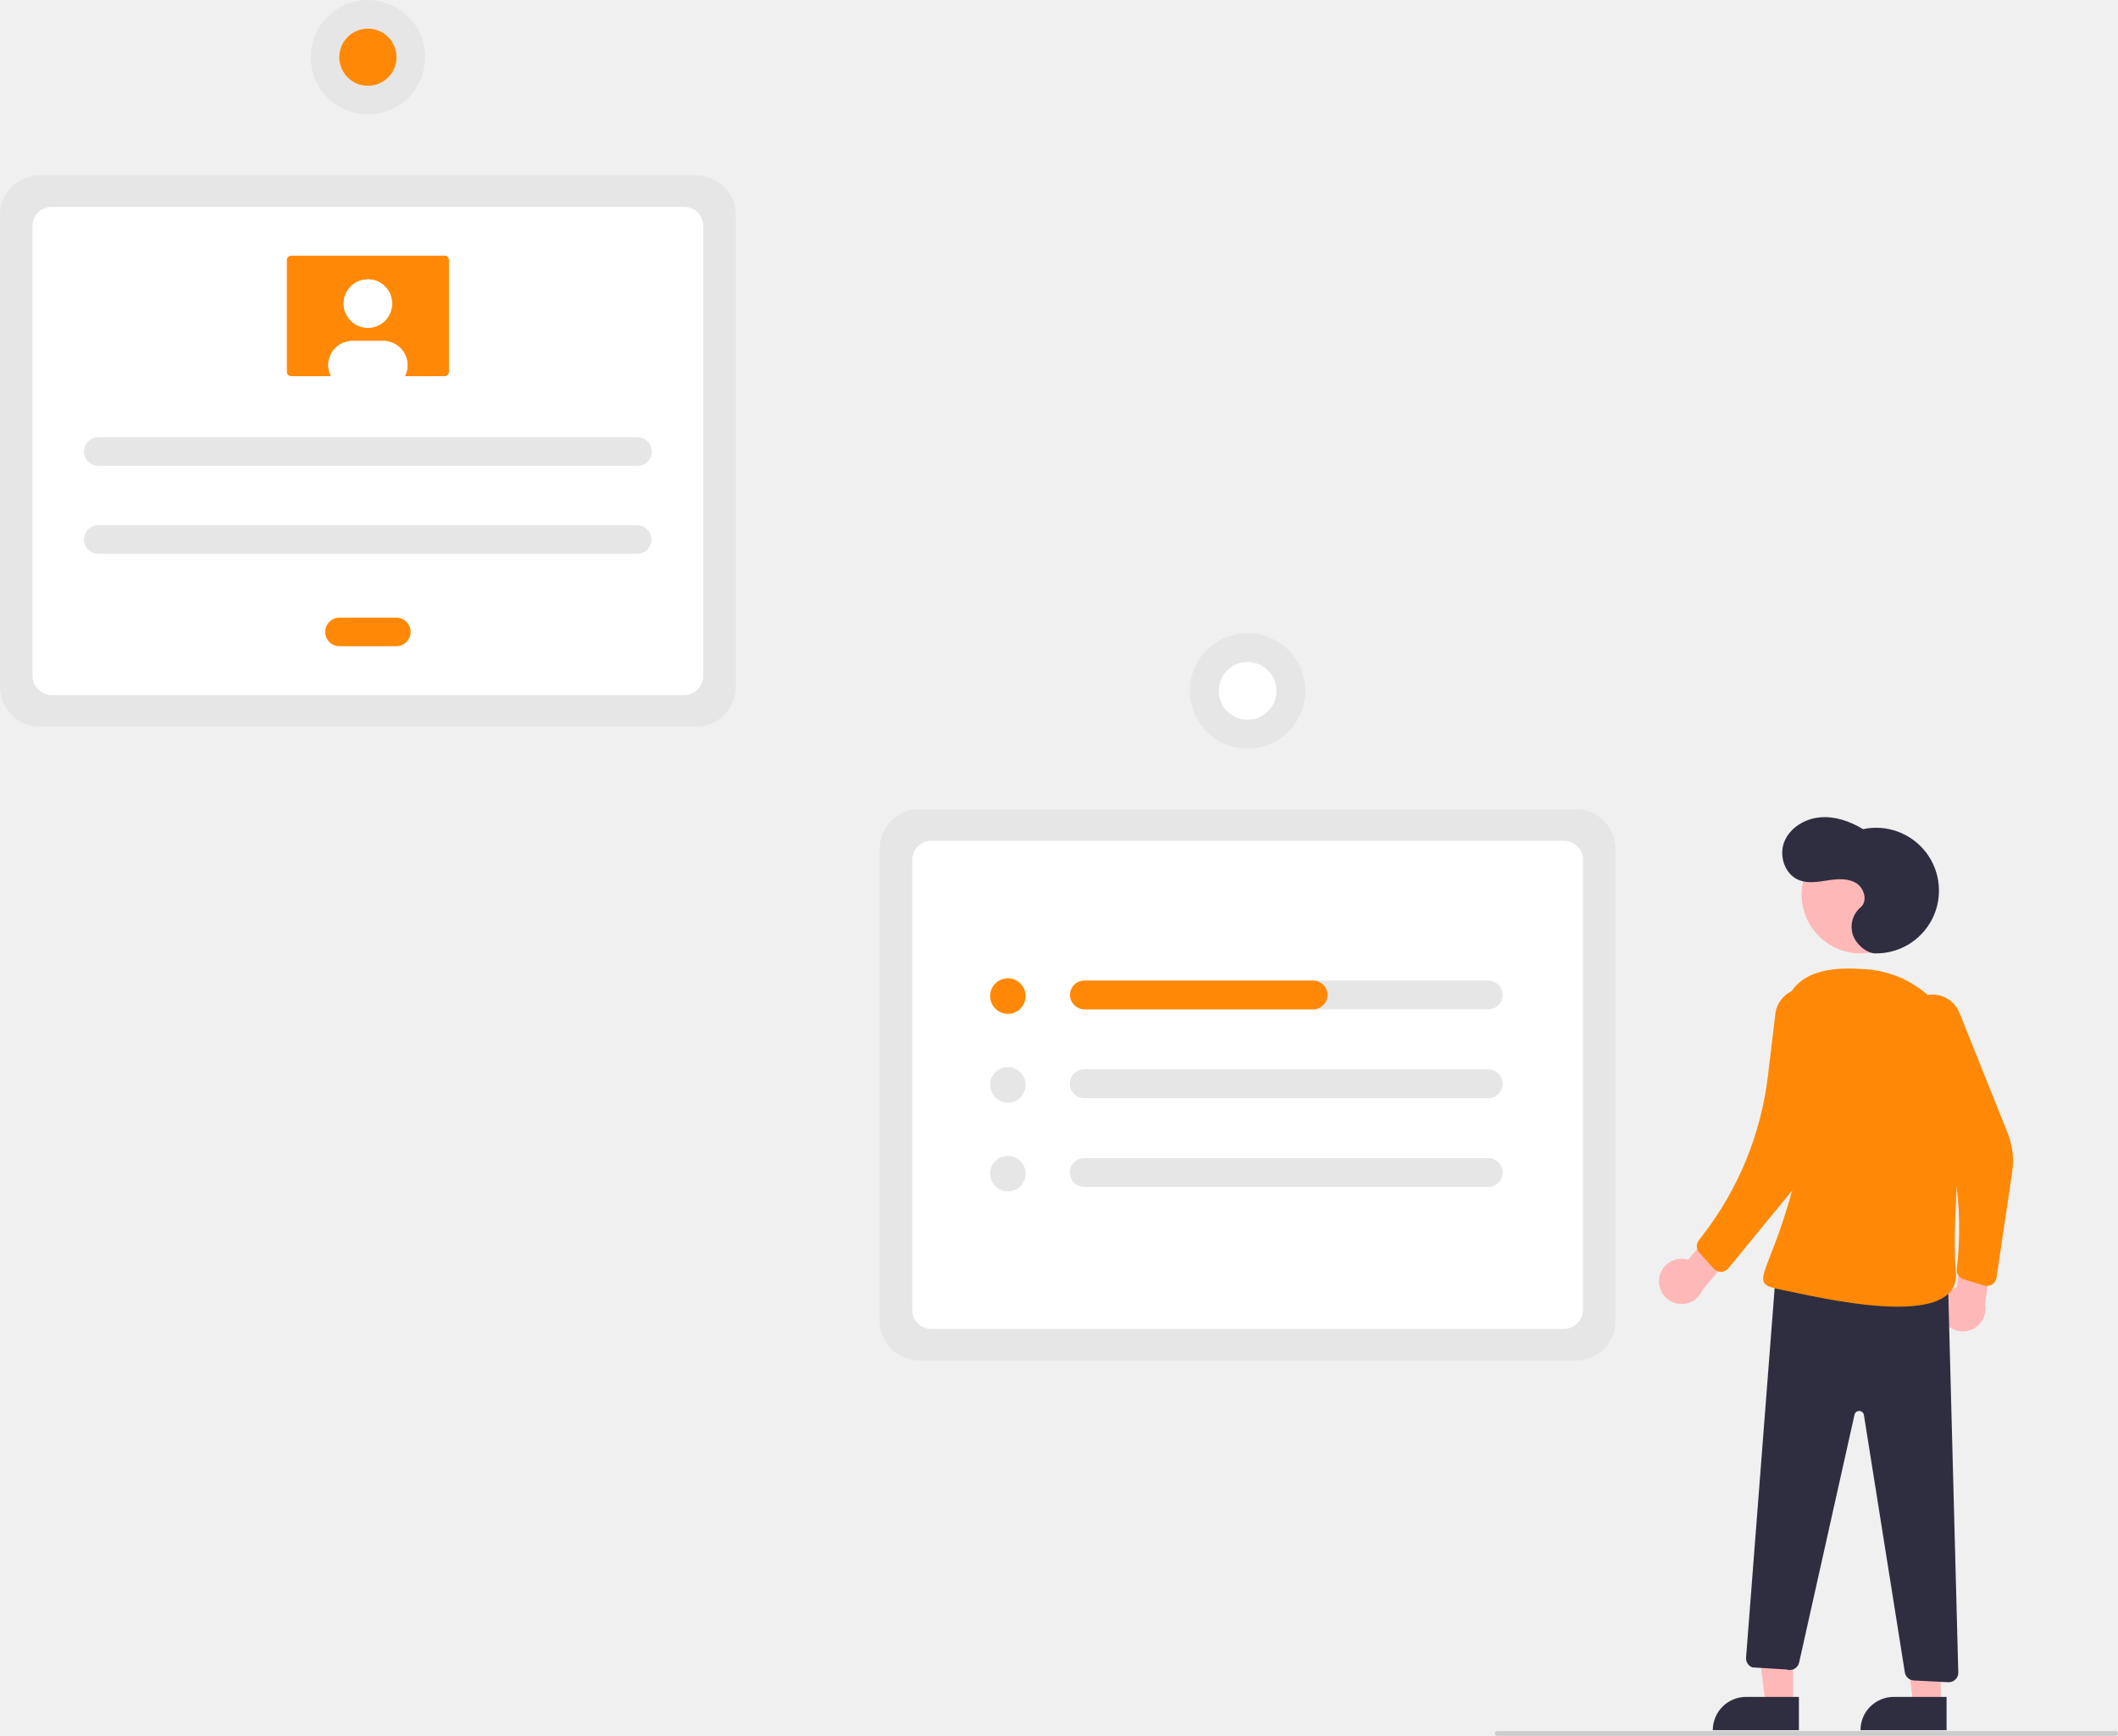
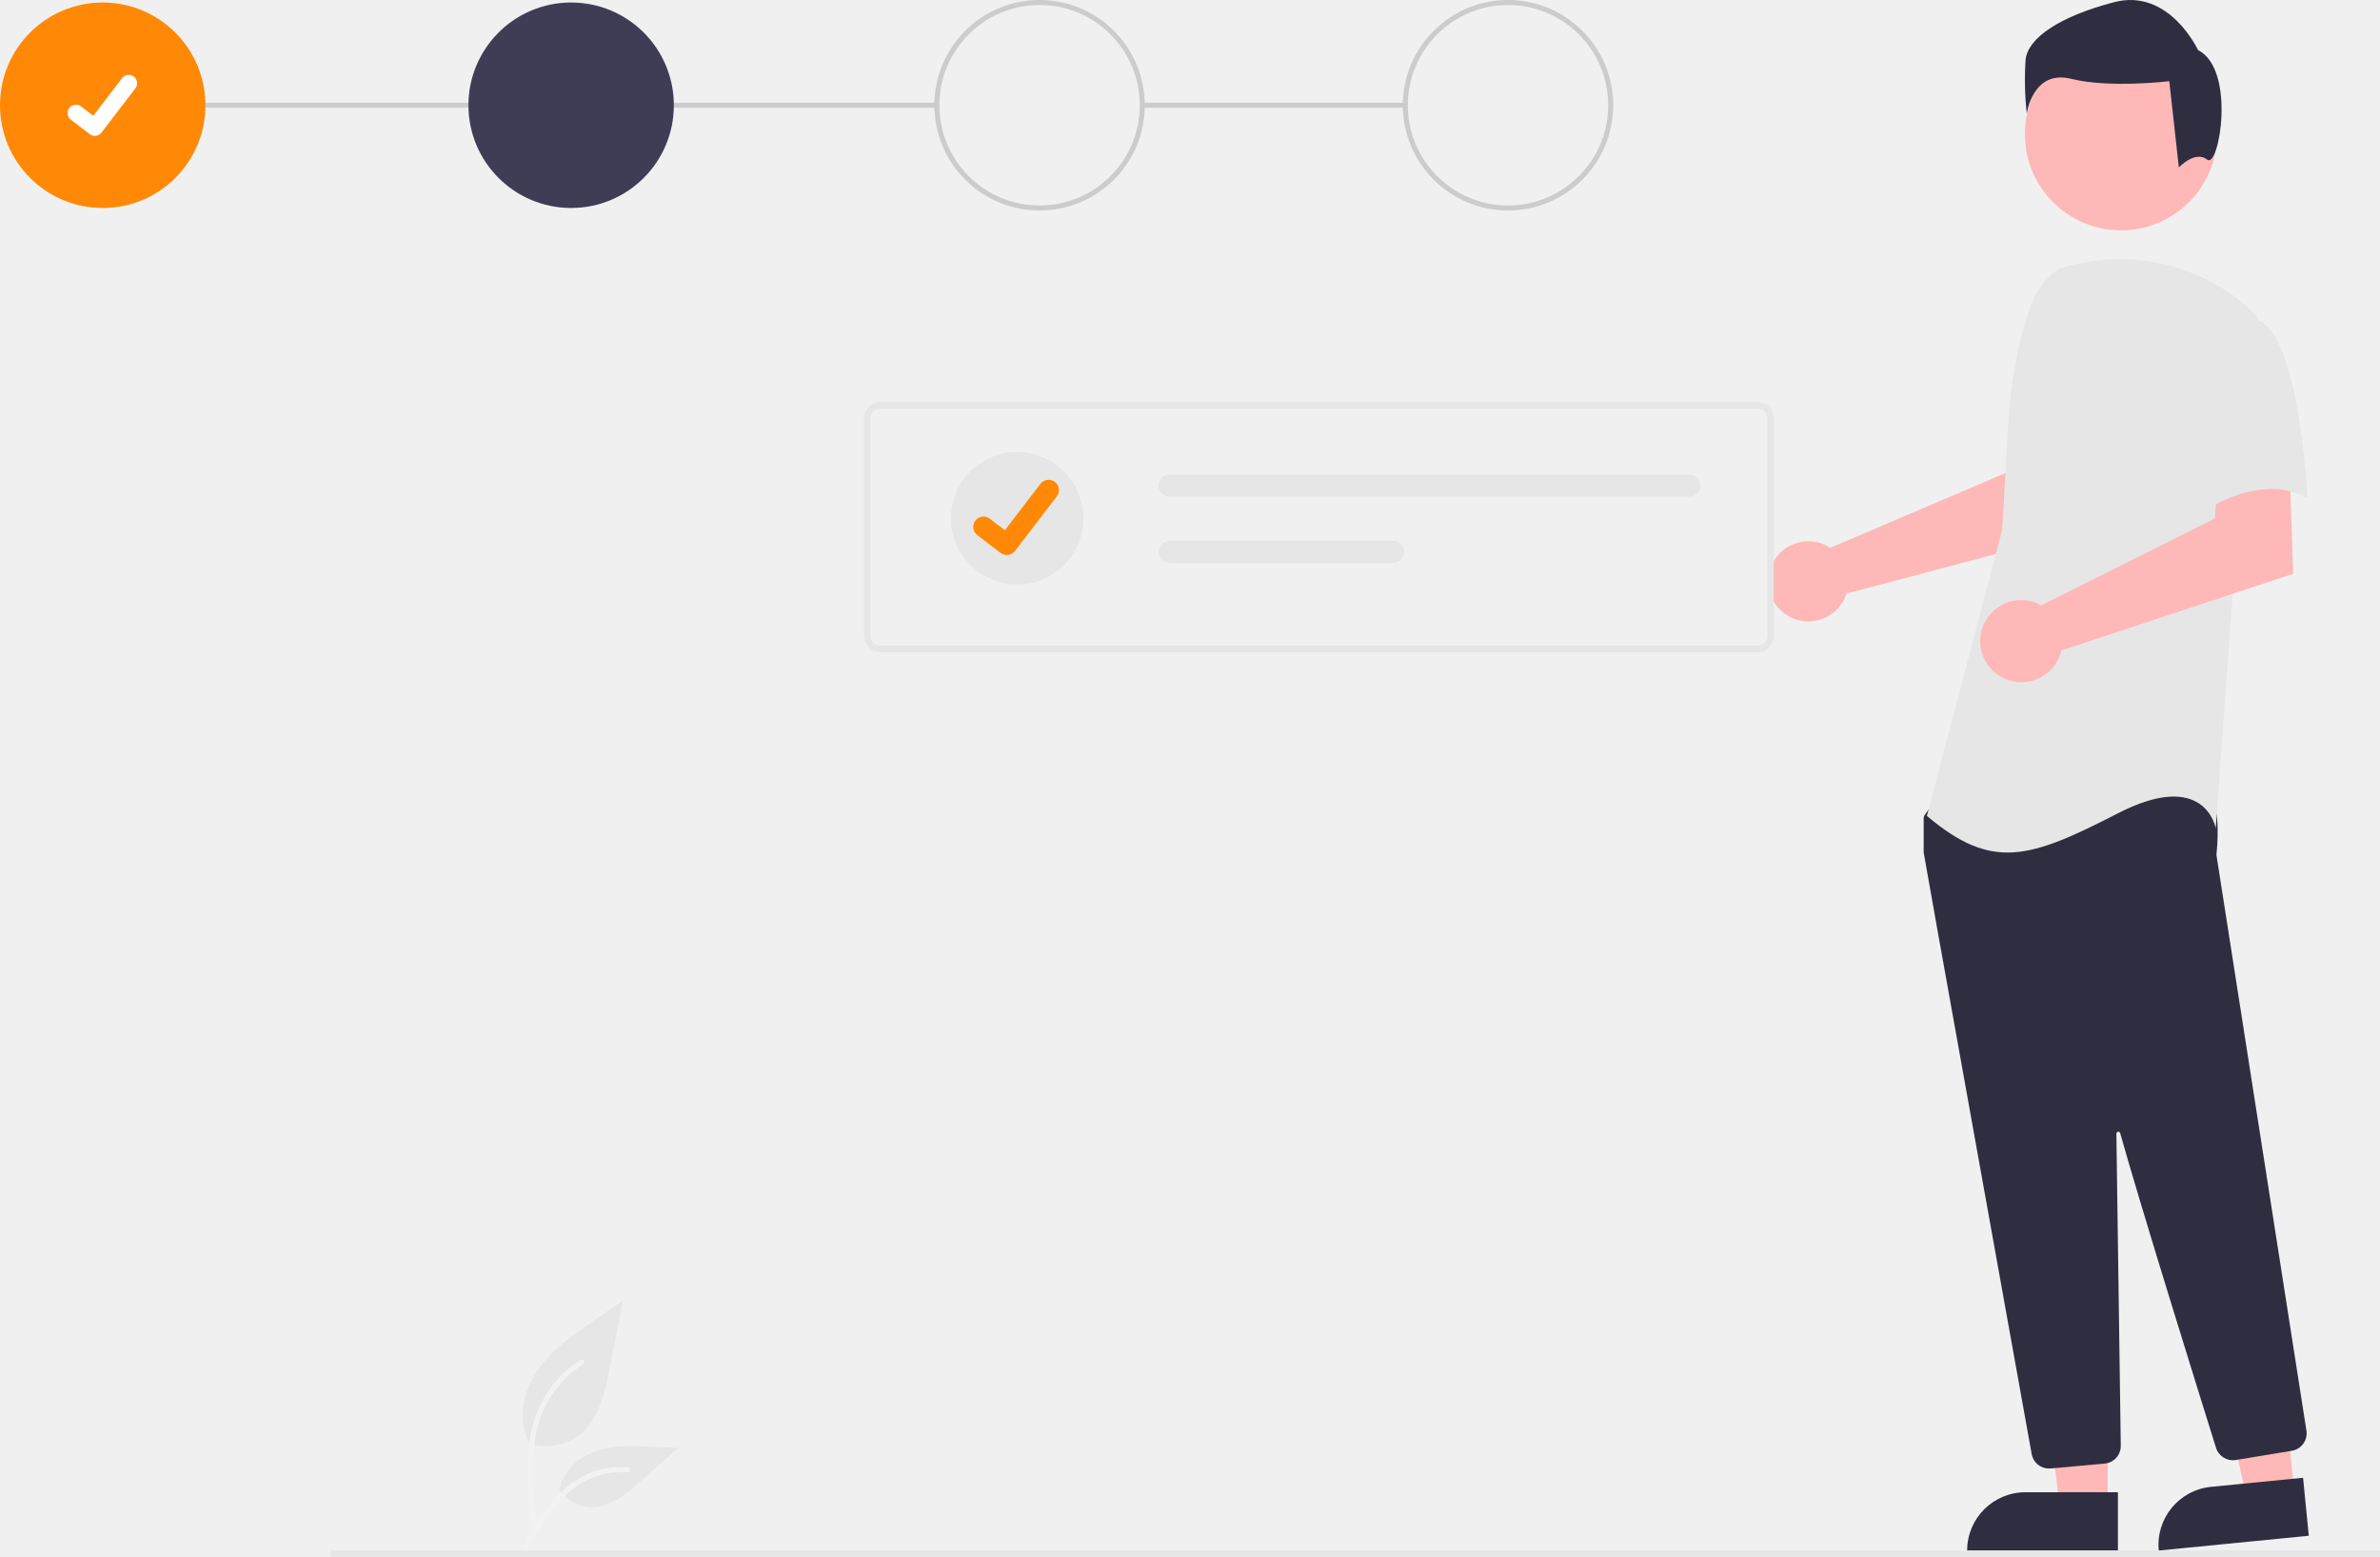
- <svg xmlns="http://www.w3.org/2000/svg" id="a6d09f17-7a71-4d3b-9de6-8b8ba964cb80" data-name="Layer 1" width="883.708" height="724.225" viewBox="0 0 883.708 724.225">
-   <path d="M815.438,655.508H541.437a16.519,16.519,0,0,1-16.5-16.5V442.007a16.519,16.519,0,0,1,16.5-16.5H815.438a16.519,16.519,0,0,1,16.5,16.5V639.008A16.519,16.519,0,0,1,815.438,655.508Z" transform="translate(-157.896 -87.88731)" fill="#e6e6e6" />
-   <path d="M546.502,642.355h263.871a8,8,0,0,0,8-8V446.66a8,8,0,0,0-8-8H546.502a8,8,0,0,0-8,8V634.355A8,8,0,0,0,546.502,642.355Z" transform="translate(-157.896 -87.88731)" fill="#fff" />
-   <path d="M448.396,391.032h-274a16.519,16.519,0,0,1-16.5-16.5v-197a16.519,16.519,0,0,1,16.5-16.5h274a16.519,16.519,0,0,1,16.5,16.5v197A16.519,16.519,0,0,1,448.396,391.032Z" transform="translate(-157.896 -87.88731)" fill="#e6e6e6" />
-   <path d="M179.461,377.879H443.331a8,8,0,0,0,8-8V182.185a8,8,0,0,0-8-8H179.461a8,8,0,0,0-8,8V369.879A8,8,0,0,0,179.461,377.879Z" transform="translate(-157.896 -87.88731)" fill="#fff" />
-   <path d="M778.919,496.981H610.369a6.02,6.02,0,1,0,0,12.039H778.919a6.02,6.02,0,0,0,0-12.039Z" transform="translate(-157.896 -87.88731)" fill="#e6e6e6" />
-   <path d="M610.369,534.025a6.02,6.02,0,1,0,0,12.039H778.919a6.02,6.02,0,0,0,0-12.039Z" transform="translate(-157.896 -87.88731)" fill="#e6e6e6" />
-   <path d="M610.369,571.069a6.02,6.02,0,1,0,0,12.039H778.919a6.02,6.02,0,0,0,0-12.039Z" transform="translate(-157.896 -87.88731)" fill="#e6e6e6" />
-   <circle cx="420.522" cy="415.576" r="7.409" fill="#ff8906" />
-   <circle cx="420.522" cy="452.62" r="7.409" fill="#e6e6e6" />
-   <circle cx="420.522" cy="489.664" r="7.409" fill="#e6e6e6" />
-   <path d="M711.777,503h0a6.02,6.02,0,0,1-6.02,6.02H610.585a6.167,6.167,0,0,1-6.184-5.22,6.03,6.03,0,0,1,5.968-6.82h95.389a6.02,6.02,0,0,1,6.02,6.02Z" transform="translate(-157.896 -87.88731)" fill="#ff8906" />
-   <circle cx="520.541" cy="288.237" r="24.079" fill="#e6e6e6" />
-   <circle cx="678.437" cy="376.124" r="12.039" transform="translate(40.60032 897.6651) rotate(-80.78253)" fill="#fff" />
-   <path d="M198.967,270.312a5.966,5.966,0,1,0,0,11.931H423.825a5.966,5.966,0,1,0,0-11.931Z" transform="translate(-157.896 -87.88731)" fill="#e6e6e6" />
-   <path d="M198.967,307.024a5.966,5.966,0,1,0,0,11.931H423.825a5.966,5.966,0,0,0,0-11.931Z" transform="translate(-157.896 -87.88731)" fill="#e6e6e6" />
-   <path d="M299.465,345.571a5.966,5.966,0,0,0,0,11.931h23.862a5.966,5.966,0,0,0,0-11.931Z" transform="translate(-157.896 -87.88731)" fill="#ff8906" />
-   <path d="M279.42,194.562a1.837,1.837,0,0,0-1.836,1.836v46.596a1.837,1.837,0,0,0,1.836,1.836h63.951a1.837,1.837,0,0,0,1.836-1.836V196.398a1.837,1.837,0,0,0-1.836-1.836Z" transform="translate(-157.896 -87.88731)" fill="#ff8906" />
-   <circle cx="153.5" cy="126.655" r="10.096" fill="#fff" />
-   <path d="M327.916,240.24a10.018,10.018,0,0,1-1.101,4.589H295.977a10.094,10.094,0,0,1,8.994-14.685h12.849A10.09,10.09,0,0,1,327.916,240.229Z" transform="translate(-157.896 -87.88731)" fill="#fff" />
-   <circle cx="153.5" cy="126.655" r="10.096" fill="#fff" />
-   <path d="M327.916,240.24a10.018,10.018,0,0,1-1.101,4.589H295.977a10.094,10.094,0,0,1,8.994-14.685h12.849A10.09,10.09,0,0,1,327.916,240.229Z" transform="translate(-157.896 -87.88731)" fill="#fff" />
-   <circle cx="153.5" cy="23.863" r="23.863" fill="#e6e6e6" />
-   <circle cx="153.5" cy="23.863" r="11.931" fill="#ff8906" />
-   <polygon points="748.119 711.24 736.687 711.239 731.25 667.143 748.123 667.145 748.119 711.24" fill="#ffb8b8" />
-   <path d="M728.521,707.973h22.048a0,0,0,0,1,0,0v13.882a0,0,0,0,1,0,0H714.639a0,0,0,0,1,0,0v0A13.882,13.882,0,0,1,728.521,707.973Z" fill="#2f2e41" />
-   <polygon points="809.741 711.24 798.308 711.239 792.872 667.143 809.745 667.145 809.741 711.24" fill="#ffb8b8" />
-   <path d="M790.142,707.973H812.19a0,0,0,0,1,0,0v13.882a0,0,0,0,1,0,0H776.26a0,0,0,0,1,0,0v0A13.882,13.882,0,0,1,790.142,707.973Z" fill="#2f2e41" />
-   <circle cx="776.26" cy="373.204" r="24.561" fill="#ffb8b8" />
-   <path d="M850.173,621.27a9.377,9.377,0,0,1,12.092-7.779l13.726-16.454,12.034,5.903-19.71,22.965a9.428,9.428,0,0,1-18.142-4.633Z" transform="translate(-157.896 -87.88731)" fill="#ffb8b8" />
-   <path d="M968.307,637.911a9.377,9.377,0,0,1,6.031-13.052l2.756-21.25,13.322-1.475-4.313,29.955a9.428,9.428,0,0,1-17.796,5.823Z" transform="translate(-157.896 -87.88731)" fill="#ffb8b8" />
-   <path d="M954.682,507.482l0,0a12.084,12.084,0,0,1,20.75,2.93l20.131,50.24a31.212,31.212,0,0,1,1.901,16.194l-6.557,44.158a4,4,0,0,1-5.131,3.236l-8.639-2.653a4,4,0,0,1-2.799-4.29l0,0a145.305,145.305,0,0,0-11.664-76.231l-9.49-21.228A12.084,12.084,0,0,1,954.682,507.482Z" transform="translate(-157.896 -87.88731)" fill="#ff8906" />
-   <path d="M940.136,485.652a26.205,26.205,0,1,0-4.91-51.825c-5.401-3.28-11.681-5.486-17.975-4.925s-12.518,4.298-14.872,10.162.175,13.594,6.027,15.977c3.752,1.528,7.989.787,11.993.171s8.372-1.018,11.856,1.048,5.051,7.605,1.93,10.188a10.738,10.738,0,0,0-3.084,11.82C932.669,482.324,936.95,485.583,940.136,485.652Z" transform="translate(-157.896 -87.88731)" fill="#2f2e41" />
-   <path d="M970.609,620.299l4.357,165.34a4,4,0,0,1-4.202,4.1l-14.352-.732a4,4,0,0,1-3.747-3.367L935.593,678.25a2,2,0,0,0-3.927-.122l-23.108,103.397a4,4,0,0,1-5.244,2.896l-14.244-.87a4,4,0,0,1-2.65-4.053l12.434-160.764Z" transform="translate(-157.896 -87.88731)" fill="#2f2e41" />
-   <path d="M977.601,541.768c2.403-25.055-16.019-47.718-41.126-49.501-10.818-.768-27.612-1.043-33.148,13.136-16.677,42.714,12.518,41.676,2.459,78.683s-18.943,39.128-5.141,41.8,75.867,18.447,73.318-7.6C972.395,602.276,975.204,566.761,977.601,541.768Z" transform="translate(-157.896 -87.88731)" fill="#ff8906" />
-   <path d="M906.279,501.059l0,0a12.084,12.084,0,0,1,16.294,13.178l-7.839,48.991a47.876,47.876,0,0,1-10.265,22.807L879.009,617.059a4,4,0,0,1-6.065.139l-6.047-6.716a4,4,0,0,1-.196-5.118l1.781-2.311a134.703,134.703,0,0,0,27.045-66.179l3.116-25.985A12.084,12.084,0,0,1,906.279,501.059Z" transform="translate(-157.896 -87.88731)" fill="#ff8906" />
-   <path d="M1040.604,812.113h-258a1,1,0,0,1,0-2h258a1,1,0,0,1,0,2Z" transform="translate(-157.896 -87.88731)" fill="#ccc" />
+ <svg xmlns="http://www.w3.org/2000/svg" width="856.385" height="559.94" viewBox="0 0 856.385 559.94">
+   <g id="Group_47" data-name="Group 47" transform="translate(-171.808 -222.403)">
+     <g id="Group_43" data-name="Group 43" transform="translate(-222.485 -67.725)">
+       <rect id="Rectangle_113" data-name="Rectangle 113" width="94.644" height="1.803" transform="translate(805.32 327.084)" fill="#ccc" />
+       <rect id="Rectangle_114" data-name="Rectangle 114" width="300.158" height="1.803" transform="translate(431.249 327.084)" fill="#ccc" />
+       <circle id="Ellipse_115" data-name="Ellipse 115" cx="36.956" cy="36.956" r="36.956" transform="translate(394.293 291.029)" fill="#ff8906" />
+       <circle id="Ellipse_116" data-name="Ellipse 116" cx="36.956" cy="36.956" r="36.956" transform="translate(562.85 291.029)" fill="#3f3d56" />
+       <path id="Path_748" data-name="Path 748" d="M873,259.344a37.858,37.858,0,1,1,37.858-37.858A37.858,37.858,0,0,1,873,259.344Zm0-73.913a36.055,36.055,0,1,0,36.055,36.055A36.055,36.055,0,0,0,873,185.431Z" transform="translate(-104.641 106.5)" fill="#ccc" />
+       <path id="Path_749" data-name="Path 749" d="M1060,259.344a37.858,37.858,0,1,1,37.858-37.858A37.858,37.858,0,0,1,1060,259.344Zm0-73.913a36.055,36.055,0,1,0,36.055,36.055A36.055,36.055,0,0,0,1060,185.431Z" transform="translate(-123.084 106.5)" fill="#ccc" />
+       <path id="Path_395" data-name="Path 395" d="M304.255,236.95a2.993,2.993,0,0,1-1.8-.6l-.032-.024-6.783-5.188a3.014,3.014,0,0,1,3.668-4.784l4.393,3.369,10.381-13.544a3.013,3.013,0,0,1,4.224-.558h0l-.064.089.066-.089a3.016,3.016,0,0,1,.557,4.225l-12.211,15.923a3.015,3.015,0,0,1-2.4,1.175Z" transform="translate(124.149 102.054)" fill="#fff" />
+     </g>
+     <g id="Group_24" data-name="Group 24" transform="translate(808.073 222.403)">
+       <path id="Path_552" data-name="Path 552" d="M314.19,545.413a14.214,14.214,0,0,1,1.987,1.108l63.154-26.954,2.253-16.636,25.235-.155-1.491,38.158-83.357,22.047a14.939,14.939,0,0,1-.631,1.7,14.411,14.411,0,1,1-7.151-19.265Z" transform="translate(-293.875 -349.453)" fill="#feb8b8" />
+       <path id="Path_553" data-name="Path 553" d="M312.83,797.912H295.567l-8.212-66.584h25.477Z" transform="translate(-190.709 -256.191)" fill="#feb8b8" />
+       <path id="Path_554" data-name="Path 554" d="M305.692,775.115h33.292v20.955H284.73a20.962,20.962,0,0,1,20.962-20.962h0Z" transform="translate(-213.164 -238.326)" fill="#2f2e41" />
+       <path id="Path_555" data-name="Path 555" d="M271.557,794.354l-17.178,1.69-14.7-65.458,25.355-2.491Z" transform="translate(-82.3 -257.51)" fill="#feb8b8" />
+       <path id="Path_556" data-name="Path 556" d="M254.863,774.674l33.126-3.263,2.054,20.857-53.981,5.317a20.958,20.958,0,0,1,18.8-22.911Z" transform="translate(-95.55 -239.834)" fill="#2f2e41" />
+       <ellipse id="Ellipse_84" data-name="Ellipse 84" cx="34.583" cy="34.583" rx="34.583" ry="34.583" transform="translate(92.343 13.688)" fill="#feb8b8" />
+       <path id="Path_557" data-name="Path 557" d="M281.584,839.584a6.3,6.3,0,0,1-6.217-5.21c-8.929-49.59-38.141-211.772-38.84-216.268a1.991,1.991,0,0,1-.023-.312V605.7a2.1,2.1,0,0,1,.393-1.228l3.858-5.4a2.082,2.082,0,0,1,1.611-.88c22-1.031,94.036-4.054,97.516.294h0c3.495,4.365,2.253,17.611,1.971,20.22l.014.272L374.233,825.96A6.353,6.353,0,0,1,369,833.19l-20.214,3.33a6.366,6.366,0,0,1-7.076-4.355c-6.252-19.978-27.216-87.184-34.482-113.19a.7.7,0,0,0-1.381.2c.363,24.79,1.24,88.036,1.549,109.881l.032,2.353a6.362,6.362,0,0,1-5.763,6.387l-19.492,1.766A5.871,5.871,0,0,1,281.584,839.584Z" transform="translate(-180.584 -311.329)" fill="#2f2e41" />
+       <path id="Path_99" data-name="Path 99" d="M296.727,463.319c-6.035,3.588-9.647,10.18-11.719,16.9a160.072,160.072,0,0,0-6.877,38.242L275.94,557.32,248.827,660.348c23.5,19.883,37.053,15.363,68.686-.9s35.247,5.422,35.247,5.422l6.325-87.663,9.037-95.793a42.485,42.485,0,0,0-6.846-6.581,69.923,69.923,0,0,0-59.761-12.673Z" transform="translate(-191.749 -366.866)" fill="#e6e6e6" />
+       <path id="Path_558" data-name="Path 558" d="M259.825,562.029a14.828,14.828,0,0,1,2.112.986l62.447-31.259,1.036-16.933,25.759-1.776,1.38,38.6-83.45,27.6a14.784,14.784,0,1,1-9.283-17.223Z" transform="translate(-163.653 -345.262)" fill="#feb8b8" />
+       <path id="Path_101" data-name="Path 101" d="M269.34,476.085c15.363,5.422,18.071,64.171,18.071,64.171-18.075-9.941-39.765,6.326-39.765,6.326s-4.518-15.365-9.941-35.246a34.54,34.54,0,0,1,7.229-32.535S253.975,470.66,269.34,476.085Z" transform="translate(-93.417 -361.105)" fill="#e6e6e6" />
+       <path id="Path_102" data-name="Path 102" d="M323.823,451.3c-4.309-3.447-10.187,2.816-10.187,2.816L310.189,423.1s-21.543,2.581-35.334-.862-15.943,12.5-15.943,12.5a110.654,110.654,0,0,1-.431-19.391c.862-7.756,12.064-15.512,31.885-20.683S320.528,411.9,320.528,411.9C334.324,418.789,328.137,454.751,323.823,451.3Z" transform="translate(-165.894 -393.886)" fill="#2f2e41" />
+     </g>
+     <rect id="Rectangle_110" data-name="Rectangle 110" width="737.385" height="2.19" transform="translate(290.808 780.153)" fill="#e6e6e6" />
+     <path id="Path_438" data-name="Path 438" d="M265.082,644.111a19.474,19.474,0,0,0,18.806-3.313c6.587-5.528,8.652-14.636,10.332-23.07l4.97-24.945-10.405,7.165c-7.483,5.152-15.134,10.47-20.316,17.933s-7.443,17.651-3.28,25.726" transform="translate(96.861 97.368)" fill="#e6e6e6" />
+     <path id="Path_439" data-name="Path 439" d="M267.682,718.34c-1.31-9.542-2.657-19.206-1.738-28.85.816-8.565,3.429-16.93,8.749-23.789a39.574,39.574,0,0,1,10.153-9.2c1.015-.641,1.95.968.939,1.606A37.622,37.622,0,0,0,270.9,676.062c-3.24,8.241-3.76,17.224-3.2,25.977.338,5.294,1.053,10.553,1.774,15.805a.964.964,0,0,1-.65,1.144.936.936,0,0,1-1.144-.65Z" transform="translate(95.868 55.076)" fill="#f2f2f2" />
+     <path id="Path_442" data-name="Path 442" d="M289.28,713.477a14.336,14.336,0,0,0,12.491,6.447c6.323-.3,11.595-4.713,16.34-8.9l14.036-12.392-9.289-.444c-6.68-.32-13.533-.618-19.9,1.442s-12.231,7.018-13.394,13.6" transform="translate(83.697 44.629)" fill="#e6e6e6" />
+     <path id="Path_443" data-name="Path 443" d="M262.887,747.524c6.3-11.156,13.618-23.555,26.685-27.518a29.779,29.779,0,0,1,11.224-1.159c1.192.1.894,1.94-.3,1.837a27.665,27.665,0,0,0-17.912,4.739c-5.051,3.438-8.983,8.217-12.311,13.286-2.039,3.1-3.865,6.341-5.691,9.573C264,749.314,262.3,748.569,262.887,747.524Z" transform="translate(96.961 31.377)" fill="#f2f2f2" />
+     <g id="Group_46" data-name="Group 46" transform="translate(2 7)">
+       <path id="Path_138" data-name="Path 138" d="M911.208,622.87H595.519a5.853,5.853,0,0,1-5.846-5.846V538.715a5.853,5.853,0,0,1,5.846-5.846H911.208a5.853,5.853,0,0,1,5.846,5.846v78.309A5.853,5.853,0,0,1,911.208,622.87ZM595.519,535.208a3.512,3.512,0,0,0-3.508,3.508v78.309a3.511,3.511,0,0,0,3.508,3.508H911.208a3.511,3.511,0,0,0,3.508-3.508V538.715a3.511,3.511,0,0,0-3.508-3.508Z" transform="translate(-108.981 -172.87)" fill="#e6e6e6" />
+       <path id="Path_139" data-name="Path 139" d="M690.369,556.72a3.969,3.969,0,1,0,0,7.938H877.477a3.969,3.969,0,0,0,0-7.938Z" transform="translate(-99.78 -170.602)" fill="#e6e6e6" />
+       <path id="Path_140" data-name="Path 140" d="M690.369,578.466a3.969,3.969,0,1,0,0,7.938h80.513a3.969,3.969,0,1,0,0-7.938Z" transform="translate(-99.78 -168.533)" fill="#e6e6e6" />
+       <g id="Group_45" data-name="Group 45">
+         <circle id="Ellipse_18" data-name="Ellipse 18" cx="23.814" cy="23.814" r="23.814" transform="translate(512 378)" fill="#e6e6e6" />
+         <path id="Path_395-2" data-name="Path 395" d="M306.53,242.049a3.689,3.689,0,0,1-2.219-.738l-.04-.03-8.358-6.394a3.714,3.714,0,0,1,4.52-5.9l5.414,4.151,12.793-16.69a3.713,3.713,0,0,1,5.205-.688h0l-.079.11.082-.11a3.717,3.717,0,0,1,.687,5.206L309.488,240.6a3.715,3.715,0,0,1-2.954,1.448Z" transform="translate(225.541 173)" fill="#ff8906" />
+       </g>
+     </g>
+   </g>
</svg>
